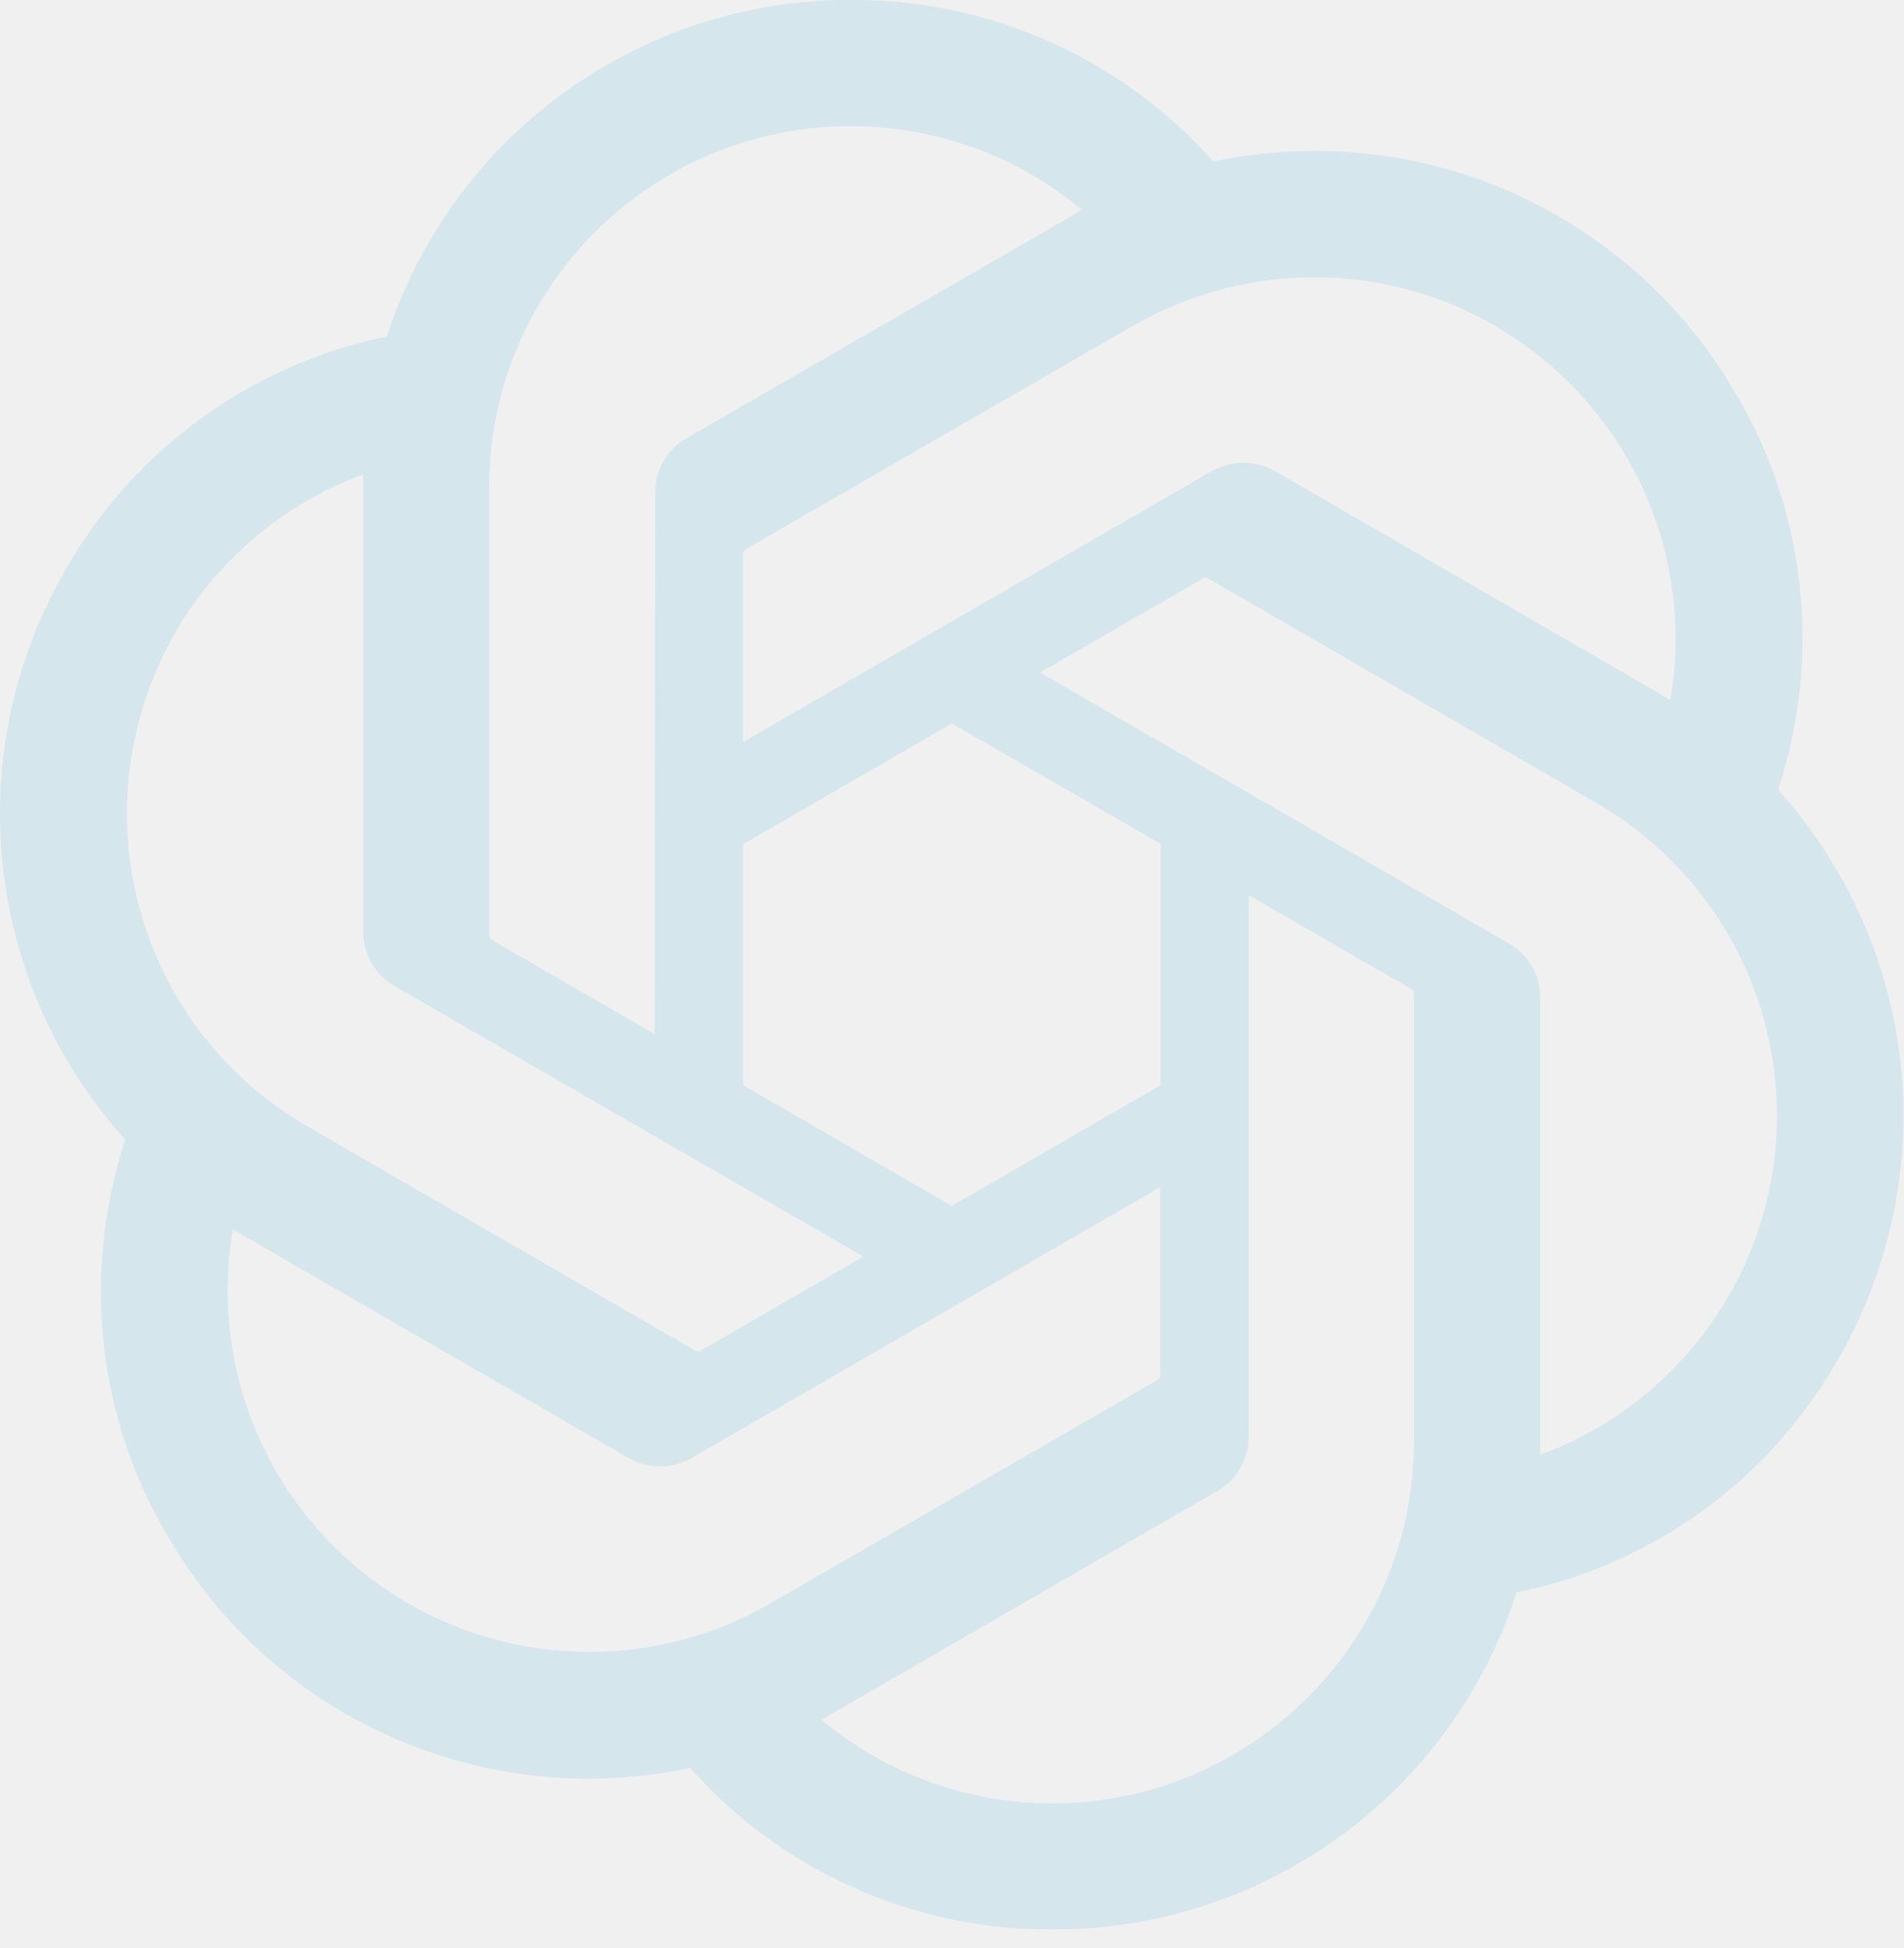
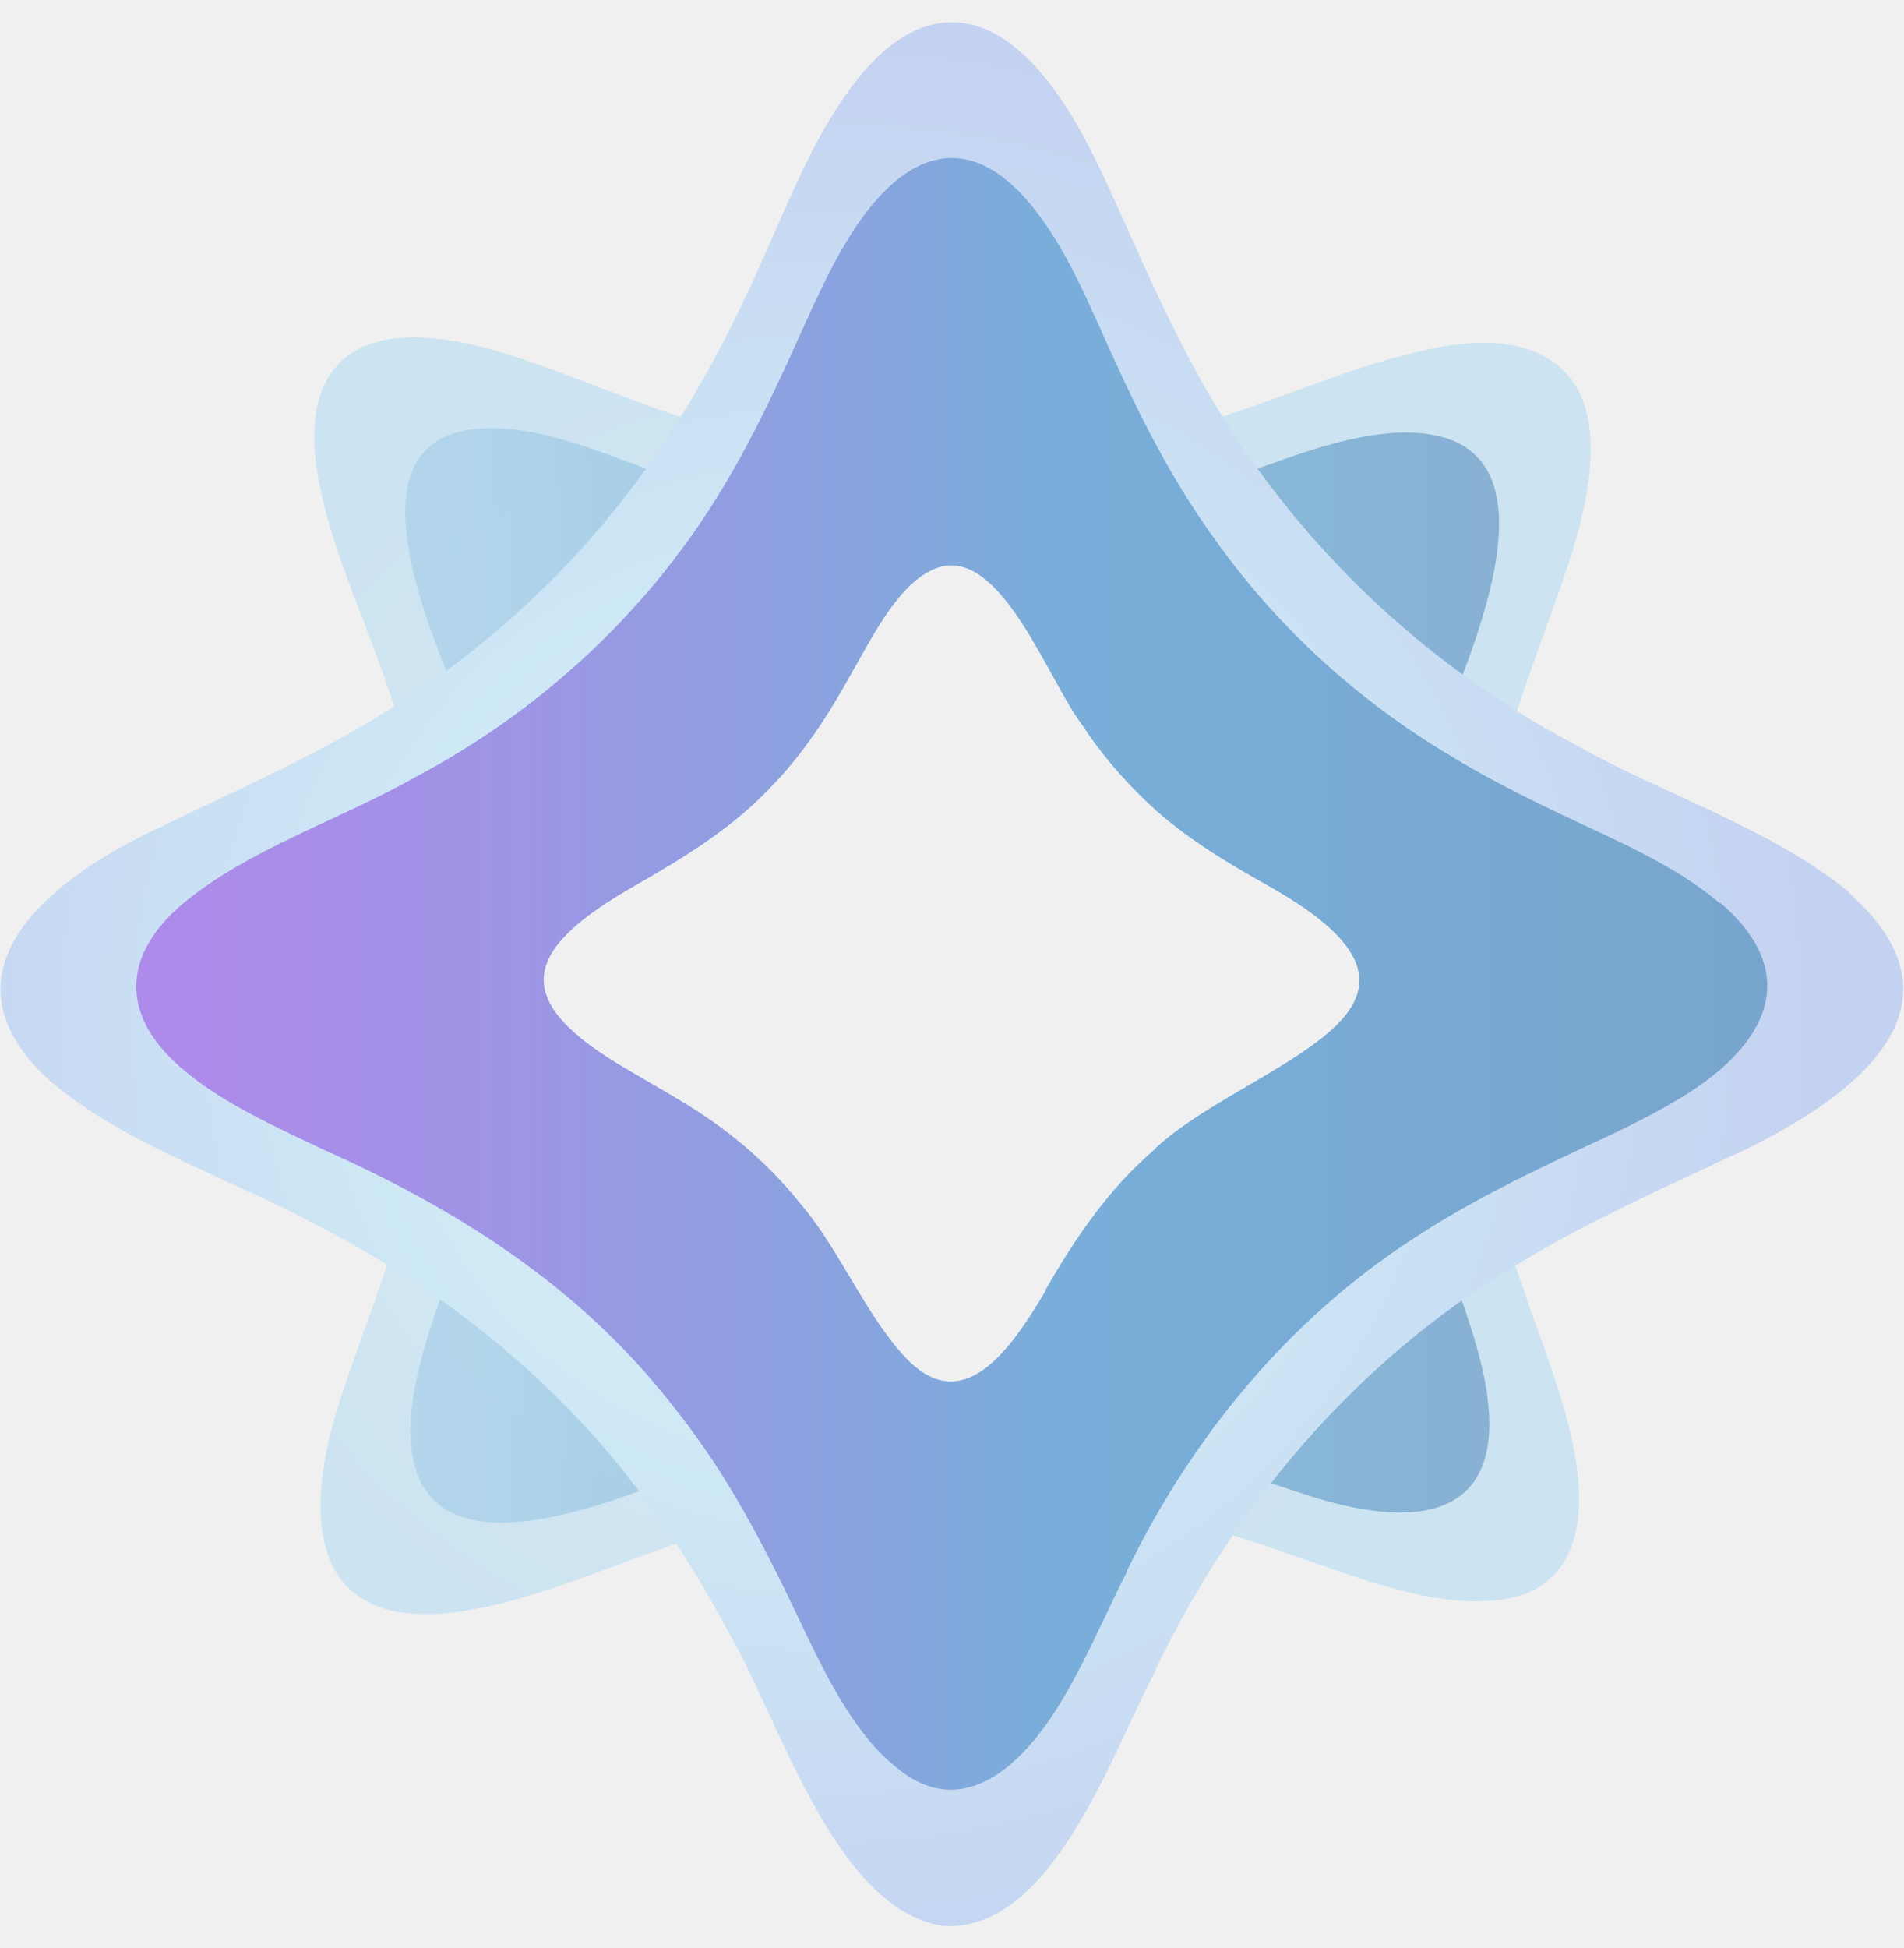
- <svg xmlns="http://www.w3.org/2000/svg" xmlns:xlink="http://www.w3.org/1999/xlink" width="43" height="44" viewBox="0 0 43 44" fill="none">
+ <svg xmlns="http://www.w3.org/2000/svg" width="43" height="44" viewBox="0 0 43 43" fill="none">
  <defs>
-     <rect id="path_0" x="0" y="0" width="43" height="43.58" />
+     <style>
+       .cls-1 {
+         fill: url(#linear-gradient);
+       }
+ 
+       .cls-1, .cls-2, .cls-3, .cls-4 {
+         stroke-width: 0px;
+       }
+ 
+       .cls-5 {
+         opacity: .5;
+       }
+ 
+       .cls-2 {
+         fill: url(#Blue_Radial);
+       }
+ 
+       .cls-2, .cls-3 {
+         opacity: .8;
+       }
+ 
+       .cls-3 {
+         fill: url(#Sky_1);
+       }
+ 
+       .cls-4 {
+         fill: url(#radial-gradient);
+       }
+     </style>
+     <radialGradient id="Blue_Radial" data-name="Blue Radial" cx="-633.36" cy="275.77" fx="-633.36" fy="275.77" r="150.95" gradientTransform="translate(82.01 -4.82) scale(.1)" gradientUnits="userSpaceOnUse">
+       <stop offset="0" stop-color="#d7f0fc" />
+       <stop offset=".45" stop-color="#abe1fa" />
+       <stop offset="1" stop-color="#96cff1" />
+     </radialGradient>
+     <linearGradient id="Sky_1" data-name="Sky 1" x1="9.16" y1="21.52" x2="33.87" y2="21.52" gradientUnits="userSpaceOnUse">
+       <stop offset="0" stop-color="#6cb5e4" />
+       <stop offset=".09" stop-color="#62b0e1" />
+       <stop offset=".24" stop-color="#49a2d9" />
+       <stop offset=".44" stop-color="#208ccc" />
+       <stop offset=".57" stop-color="#007cc2" />
+       <stop offset="1" stop-color="#0059a9" />
+     </linearGradient>
+     <radialGradient id="radial-gradient" cx="-633.55" cy="275.49" fx="-633.55" fy="275.49" r="225.05" gradientTransform="translate(82.01 -4.82) scale(.1)" gradientUnits="userSpaceOnUse">
+       <stop offset="0" stop-color="#d7f0fc" />
+       <stop offset=".45" stop-color="#abe1fa" />
+       <stop offset="1" stop-color="#96b3f1" />
+     </radialGradient>
+     <linearGradient id="linear-gradient" x1="3.08" y1="21.5" x2="39.92" y2="21.5" gradientUnits="userSpaceOnUse">
+       <stop offset="0" stop-color="#6c23e4" />
+       <stop offset=".09" stop-color="#6229e1" />
+       <stop offset=".24" stop-color="#493ad9" />
+       <stop offset=".44" stop-color="#2056cc" />
+       <stop offset=".57" stop-color="#006cc2" />
+       <stop offset="1" stop-color="#0059a9" />
+     </linearGradient>
  </defs>
-   <g opacity="1" transform="translate(0 0.000001981943)  rotate(0 21.5 21.79007)">
-     <mask id="bg-mask-0" fill="white">
-       <use xlink:href="#path_0" />
-     </mask>
-     <g mask="url(#bg-mask-0)">
-       <path id="分组 1" fill-rule="evenodd" style="fill:#8BCAE0" transform="translate(0 0)  rotate(0 21.5 21.79007)" opacity="0.27" d="M40.17 17.84L40.17 17.84C40.53 16.73 40.72 15.57 40.72 14.41C40.72 12.48 40.21 10.58 39.23 8.92C37.27 5.51 33.64 3.41 29.71 3.41C28.94 3.41 28.16 3.49 27.41 3.65C25.35 1.33 22.39 0 19.29 0L19.22 0L19.19 0C14.43 0 10.21 3.07 8.74 7.6C5.68 8.23 3.03 10.15 1.48 12.87C0.51 14.54 0 16.45 0 18.38C0 21.1 1.01 23.73 2.83 25.74C2.47 26.85 2.28 28.01 2.28 29.17C2.28 31.1 2.79 33 3.77 34.66C6.14 38.8 10.92 40.93 15.59 39.93C17.65 42.25 20.61 43.58 23.71 43.58L23.78 43.58L23.81 43.58C28.57 43.58 32.8 40.51 34.26 35.97C37.33 35.35 39.97 33.43 41.52 30.71C42.49 29.03 43 27.13 43 25.2C43 22.48 41.99 19.86 40.17 17.84Z M18.817 38.695C18.727 38.745 18.647 38.795 18.557 38.845C20.017 40.065 21.867 40.735 23.777 40.735L23.787 40.735C28.287 40.725 31.937 37.065 31.947 32.565L31.947 22.435C31.937 22.385 31.907 22.355 31.877 22.335L28.207 20.215L28.207 32.455C28.207 32.965 27.937 33.435 27.487 33.685L18.817 38.695Z M17.393 36.223L26.163 31.163C26.203 31.133 26.223 31.093 26.223 31.053L26.213 31.053L26.213 26.813L15.623 32.933C15.183 33.183 14.643 33.183 14.203 32.933L5.523 27.923C5.443 27.873 5.323 27.803 5.263 27.763C5.183 28.223 5.143 28.693 5.143 29.163C5.143 30.593 5.523 31.993 6.233 33.233L6.233 33.233C7.703 35.763 10.393 37.313 13.313 37.313C14.743 37.313 16.153 36.943 17.393 36.223Z M8.206 11.013C8.206 10.923 8.206 10.783 8.206 10.713C6.416 11.373 4.906 12.643 3.956 14.293L3.956 14.293C3.246 15.533 2.866 16.943 2.866 18.373C2.866 21.293 4.416 23.983 6.946 25.443L15.716 30.513C15.756 30.533 15.806 30.533 15.836 30.503L19.506 28.383L8.916 22.273C8.476 22.023 8.206 21.553 8.206 21.043L8.206 21.033L8.206 11.013Z M36.055 18.13L27.285 13.06C27.245 13.04 27.195 13.05 27.165 13.07L23.495 15.19L34.085 21.31C34.525 21.56 34.795 22.02 34.795 22.53C34.795 22.53 34.795 22.54 34.795 22.54L34.795 32.86C38.005 31.68 40.145 28.62 40.145 25.2C40.145 22.28 38.585 19.59 36.055 18.13Z M16.834 12.412C16.805 12.442 16.785 12.482 16.785 12.522L16.785 12.522L16.785 16.762L27.375 10.642C27.595 10.522 27.845 10.452 28.095 10.452C28.345 10.452 28.584 10.522 28.805 10.642L37.484 15.662C37.565 15.712 37.654 15.762 37.734 15.812L37.734 15.812C37.815 15.352 37.855 14.892 37.855 14.432C37.855 9.922 34.194 6.262 29.684 6.262C28.255 6.262 26.855 6.642 25.605 7.352L16.834 12.412Z M19.221 2.849C14.711 2.849 11.051 6.499 11.051 11.009L11.051 21.139C11.061 21.189 11.081 21.219 11.121 21.239L14.791 23.359L14.801 11.129L14.801 11.119C14.801 10.619 15.071 10.149 15.511 9.899L24.191 4.889C24.261 4.839 24.381 4.779 24.441 4.739C22.981 3.519 21.131 2.849 19.221 2.849Z M16.783 24.51L21.503 27.24L26.223 24.51L26.223 19.06L21.503 16.34L16.783 19.07L16.783 24.51Z " />
+   <g id="Layer_1-2" data-name="Layer 1">
+     <g class="cls-5">
+       <path class="cls-2" d="M34.36,28.47v-.02c-1.17-3.32-1.52-6.97-.76-10.43.33-1.6.88-3.11,1.45-4.68.45-1.26.98-2.73.87-4.04-.13-1.74-1.54-2.23-3.08-2.01-1.94.28-3.84,1.24-5.73,1.77-4.5,1.4-8.89,1.03-13.25-.69-1.23-.45-2.56-1.03-3.82-1.2-2.27-.31-3.22.84-2.87,3.03.31,1.82,1.24,3.6,1.77,5.38.36,1.13.63,2.26.79,3.43.34,2.39.18,4.82-.41,7.14-.4,1.61-1.04,3.19-1.57,4.77-.8,2.31-1.03,5.24,2.2,5.03,2.02-.17,4.04-1.22,5.99-1.79,1.7-.54,3.39-.86,5.18-.94,1.81-.08,3.64.13,5.4.58,1.05.26,2.09.62,3.12.98,1.28.45,2.8,1,4.09.87,1.74-.13,2.13-1.54,1.87-3.16-.22-1.39-.8-2.69-1.23-4.02ZM26.08,25.47c-1.02.87-1.8,2.01-2.46,3.17v.02c-.82,1.39-1.88,2.86-3.16,1.51-.91-.97-1.48-2.42-2.36-3.46-.61-.76-1.3-1.4-2.12-1.96-.57-.39-1.18-.72-1.77-1.07-2.72-1.57-2.46-2.7.14-4.18,1.09-.62,2.21-1.31,3.06-2.22.71-.72,1.3-1.62,1.8-2.53.49-.84,1.17-2.29,2.13-2.47,1.35-.22,2.37,2.62,3.1,3.58.43.66.93,1.24,1.5,1.78.8.76,1.76,1.33,2.72,1.87,5.03,2.82-.51,3.99-2.58,5.95Z" />
+       <path class="cls-3" d="M32.55,27.49v-.02c-1-2.84-1.3-5.92-.67-8.87.26-1.28.67-2.47,1.12-3.74.8-2.1,2.02-5.81-1.55-5.58-1.2.09-2.41.59-3.56.99-.84.3-1.67.57-2.51.78-1.95.48-4.01.62-6.01.34-1.53-.2-2.99-.64-4.44-1.18-1.04-.38-2.18-.86-3.24-1-3.85-.47-2.4,3.47-1.54,5.62.39,1.04.74,2.07.98,3.14.63,2.74.5,5.64-.32,8.32-.46,1.7-1.37,3.45-1.53,5.2-.23,3.56,3.5,2.33,5.59,1.53,2.81-1.08,5.75-1.73,8.77-1.34.7.08,1.39.21,2.08.38,1.43.34,2.83.93,4.24,1.34,2.48.69,4.15.12,3.57-2.79-.22-1.06-.64-2.07-.97-3.1ZM26.08,25.47c-1.02.87-1.8,2.01-2.46,3.17v.02c-.82,1.39-1.88,2.86-3.16,1.51-.91-.97-1.48-2.42-2.36-3.46-.61-.76-1.3-1.4-2.12-1.96-.57-.39-1.18-.72-1.77-1.07-2.72-1.57-2.46-2.7.14-4.18,1.09-.62,2.21-1.31,3.06-2.22.71-.72,1.3-1.62,1.8-2.53.49-.84,1.17-2.29,2.13-2.47,1.35-.22,2.37,2.62,3.1,3.58.43.66.93,1.24,1.5,1.78.8.76,1.76,1.33,2.72,1.87,5.03,2.82-.51,3.99-2.58,5.95Z" />
+       <path class="cls-4" d="M41.77,19.65c-1.76-1.44-4.13-2.18-6.11-3.29-3.87-2.02-7.03-5.23-8.99-9.14-.6-1.16-1.13-2.42-1.68-3.61-.43-.92-.87-1.76-1.48-2.47-1.34-1.58-2.81-1.48-4.09.09-.95,1.16-1.53,2.66-2.15,4.04-.81,1.83-1.72,3.57-2.93,5.16-1.62,2.18-3.68,4-6.01,5.38-1.57.94-3.31,1.68-4.95,2.49-2.41,1.16-4.88,3.26-2.22,5.64,1.74,1.46,4.1,2.19,6.07,3.27,2.76,1.42,5.24,3.39,7.13,5.87.79,1.03,1.47,2.1,2.08,3.25,1.16,1.97,2.4,6.29,4.86,6.67,2.47.17,3.84-3.95,4.81-5.78v-.02c1.79-3.71,4.5-6.91,8.02-9.05,1.54-.96,3.22-1.71,4.86-2.48,2.58-1.17,5.82-3.32,2.77-6.01ZM26.08,25.47c-1.02.87-1.8,2.01-2.46,3.17v.02c-.82,1.39-1.88,2.86-3.16,1.51-.91-.97-1.48-2.42-2.36-3.46-.61-.76-1.3-1.4-2.12-1.96-.57-.39-1.18-.72-1.77-1.07-2.72-1.57-2.46-2.7.14-4.18,1.09-.62,2.21-1.31,3.06-2.22.71-.72,1.3-1.62,1.8-2.53.49-.84,1.17-2.29,2.13-2.47,1.35-.22,2.37,2.62,3.1,3.58.43.66.93,1.24,1.5,1.78.8.76,1.76,1.33,2.72,1.87,5.03,2.82-.51,3.99-2.58,5.95Z" />
+       <path class="cls-1" d="M38.85,19.9c-1.03-.88-2.38-1.43-3.61-2.02-.86-.41-1.69-.83-2.49-1.32-2.06-1.23-3.87-2.87-5.27-4.83-.92-1.26-1.63-2.62-2.28-4.05-.58-1.25-1.11-2.64-2-3.66-1.32-1.51-2.63-1.11-3.73.41-.66.91-1.14,2.08-1.62,3.13-.5,1.09-1.02,2.16-1.65,3.17-1.66,2.68-4.06,4.87-6.83,6.33-1.69.96-3.77,1.62-5.25,2.86-1.36,1.16-1.4,2.5-.05,3.68.91.8,2.17,1.36,3.29,1.89,3.01,1.35,5.72,3.07,7.79,5.7.53.66,1.01,1.35,1.44,2.08.53.89,1,1.83,1.45,2.78.55,1.16,1.21,2.55,2.16,3.33,1.37,1.19,2.65.26,3.58-1.14.67-1.02,1.13-2.16,1.68-3.24v-.02c1.46-3.01,3.65-5.68,6.48-7.51,1.2-.79,2.45-1.4,3.79-2.03.76-.35,1.55-.72,2.25-1.15,1.89-1.14,2.8-2.76.88-4.4ZM26.08,25.47c-1.02.87-1.8,2.01-2.46,3.17v.02c-.82,1.39-1.88,2.86-3.16,1.51-.91-.97-1.48-2.42-2.36-3.46-.61-.76-1.3-1.4-2.12-1.96-.57-.39-1.18-.72-1.77-1.07-2.72-1.57-2.46-2.7.14-4.18,1.09-.62,2.21-1.31,3.06-2.22.71-.72,1.3-1.62,1.8-2.53.49-.84,1.17-2.29,2.13-2.47,1.35-.22,2.37,2.62,3.1,3.58.43.66.93,1.24,1.5,1.78.8.76,1.76,1.33,2.72,1.87,5.03,2.82-.51,3.99-2.58,5.95Z" />
    </g>
  </g>
</svg>
